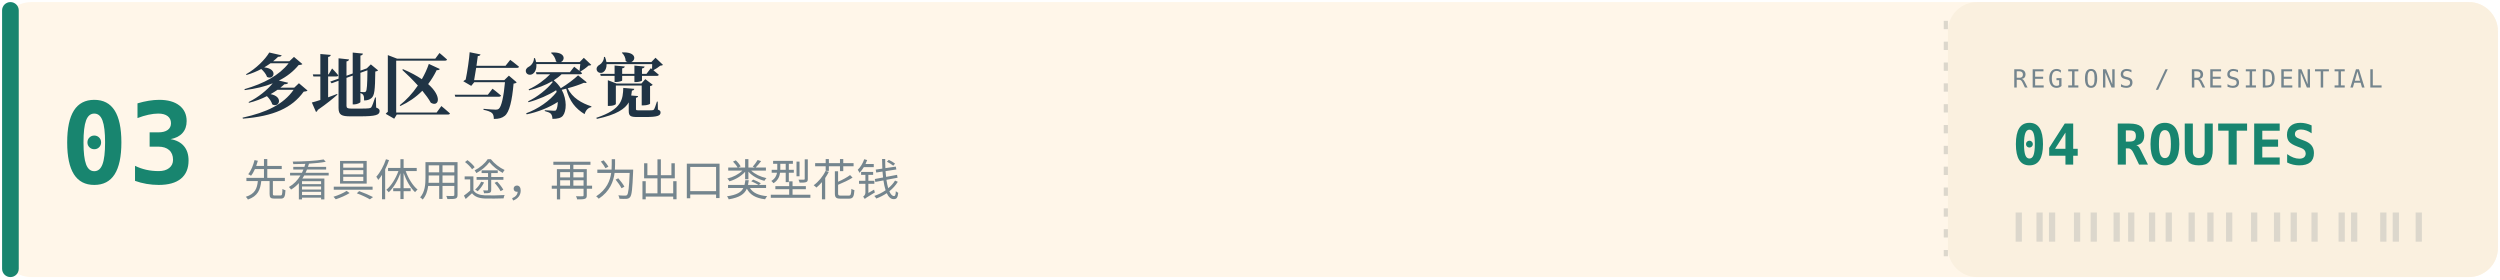
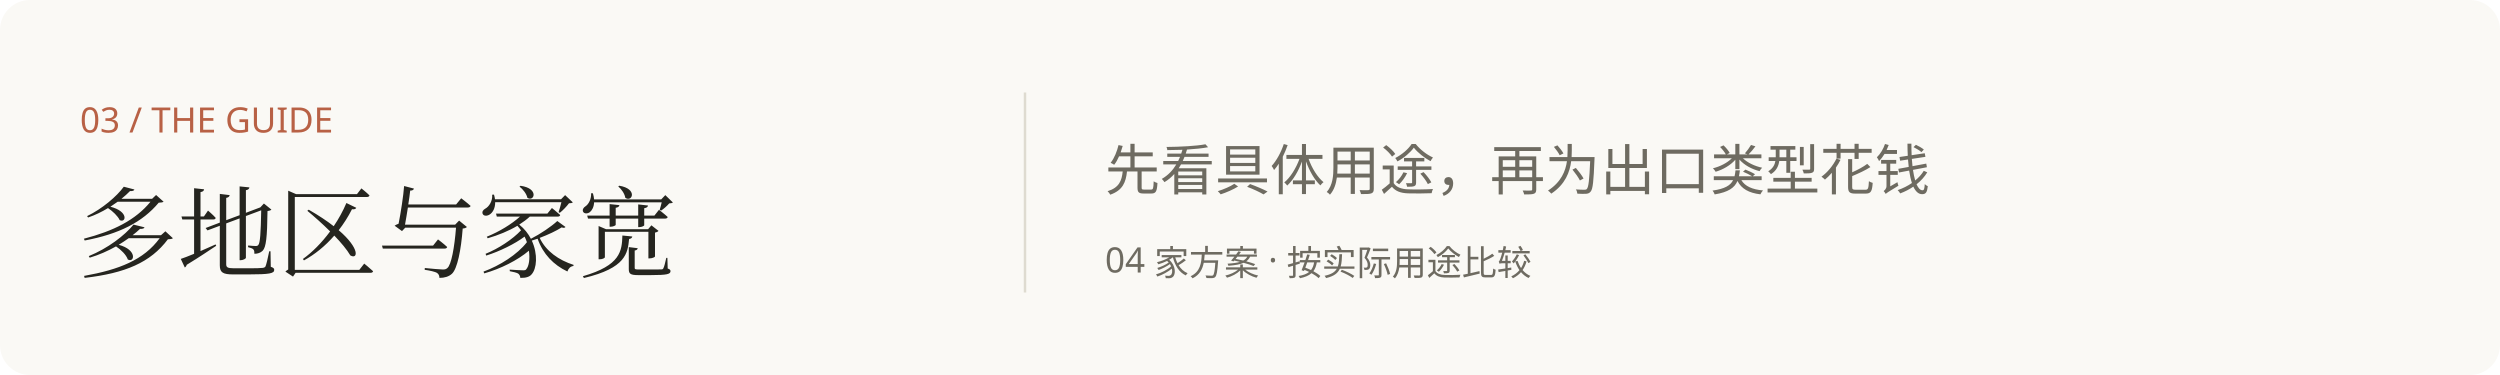
- <svg xmlns="http://www.w3.org/2000/svg" width="1200" height="134" viewBox="0 0 1200 134" role="img" aria-labelledby="t d">
-   <style>.bg{fill:#fff6e9}.ink{fill:#203445}.muted{fill:#74858e}.line{stroke:#dcd7cc}.end{fill:#faf0df}@media(prefers-color-scheme:dark){.bg{fill:#172838}.ink{fill:#edf4f2}.muted{fill:#9caebb}.line{stroke:#344b5c}.end{fill:#10202c}}</style>
-   <rect x="1" y="1" width="1198" height="132" rx="14" class="bg" />
-   <rect x="935" y="1" width="264" height="132" rx="14" class="end" />
-   <rect x="1" y="1" width="8" height="132" rx="4" fill="#18856f" />
-   <path d="M934 10V123" class="line" stroke-width="2" stroke-dasharray="4 6" />
-   <text x="29" y="88" font-family="Bahnschrift,DIN Alternate,monospace" font-size="54" font-weight="700" fill="#18856f">03</text>
-   <text x="115" y="54" font-family="Noto Serif CJK SC,Songti SC,SimSun,serif" font-size="34" font-weight="700" class="ink">多地区与家宽</text>
-   <text x="117" y="94" font-family="Microsoft YaHei,PingFang SC,sans-serif" font-size="21" class="muted">先看具体用途，再为出口类型花钱</text>
-   <text x="966" y="42" font-family="Bahnschrift,monospace" font-size="12" class="muted" letter-spacing="1.3">REGIONS / RESIDENTIAL</text>
-   <text x="966" y="79" font-family="Bahnschrift,monospace" font-size="27" font-weight="700" fill="#18856f">04 ROUTES</text>
-   <g class="line" stroke-width="3">
-     <path d="M969 102V116M979 102V116M985 102V116M997 102V116M1005 102V116M1016 102V116M1023 102V116M1033 102V116M1041 102V116M1052 102V116M1061 102V116M1070 102V116M1082 102V116M1093 102V116M1101 102V116M1111 102V116M1124 102V116M1130 102V116M1144 102V116M1150 102V116M1161 102V116" />
+ <svg xmlns="http://www.w3.org/2000/svg" width="1000" height="150" viewBox="0 0 1000 150" role="img" aria-labelledby="title desc">
+   <g font-family="Microsoft YaHei,PingFang SC,sans-serif">
+     <style>.paper{fill:#faf9f5}.ink{fill:#25251f}.muted{fill:#6e6b61}.line{stroke:#dedbd0}.accent{fill:#b86145}.soft{fill:#eeece2}
+ @media(prefers-color-scheme:dark){.paper{fill:#262624}.ink{fill:#f5f2e9}.muted{fill:#b7b3a8}.line{stroke:#48463f}.accent{fill:#e3a18a}.soft{fill:#34332e}}</style>
+     <rect width="1000" height="150" rx="12" class="paper" />
+     <text x="32" y="53" font-size="14" class="accent">03 / THE GUIDE</text>
+     <text x="31" y="108" font-family="Noto Serif CJK SC,Source Han Serif SC,Songti SC,SimSun,Georgia,serif" font-size="40" class="ink">多地区与家宽</text>
+     <path d="M410 37V117" class="line" />
+     <text x="442" y="76" font-size="22" class="muted">先看具体用途，再为出口类型花钱</text>
+     <text x="442" y="109" font-size="14" class="muted">04 家方案 · 按实际用途比较</text>
  </g>
</svg>
